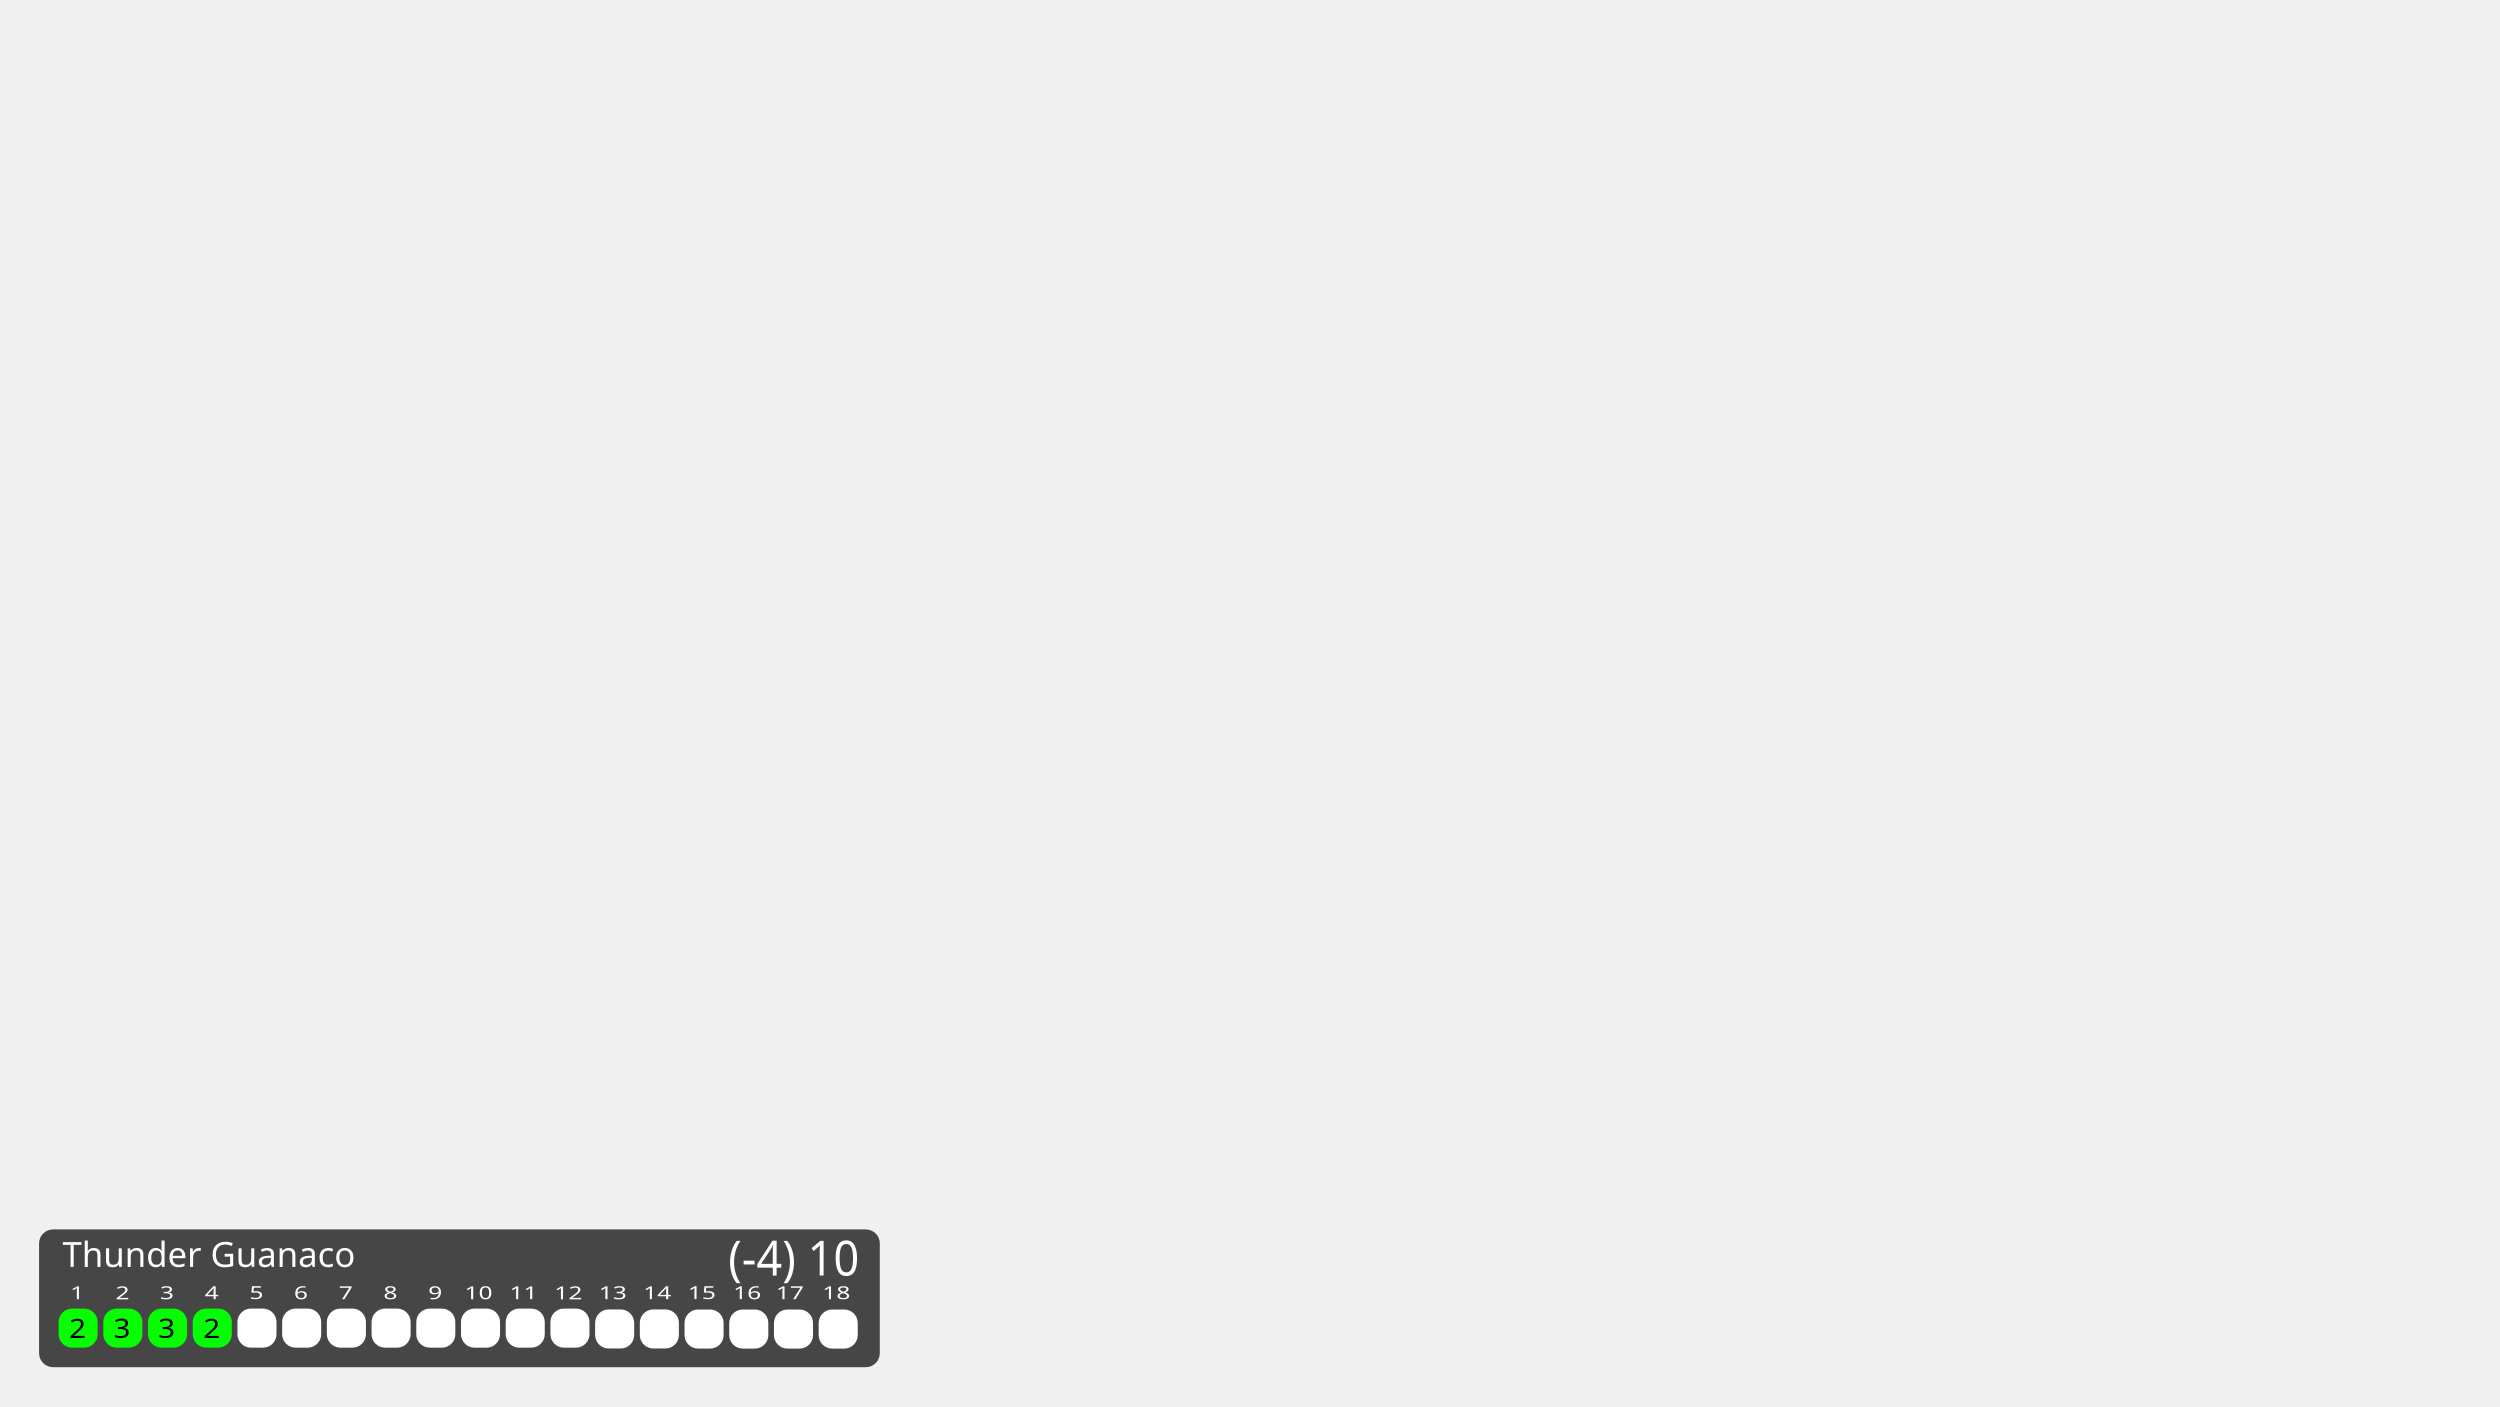
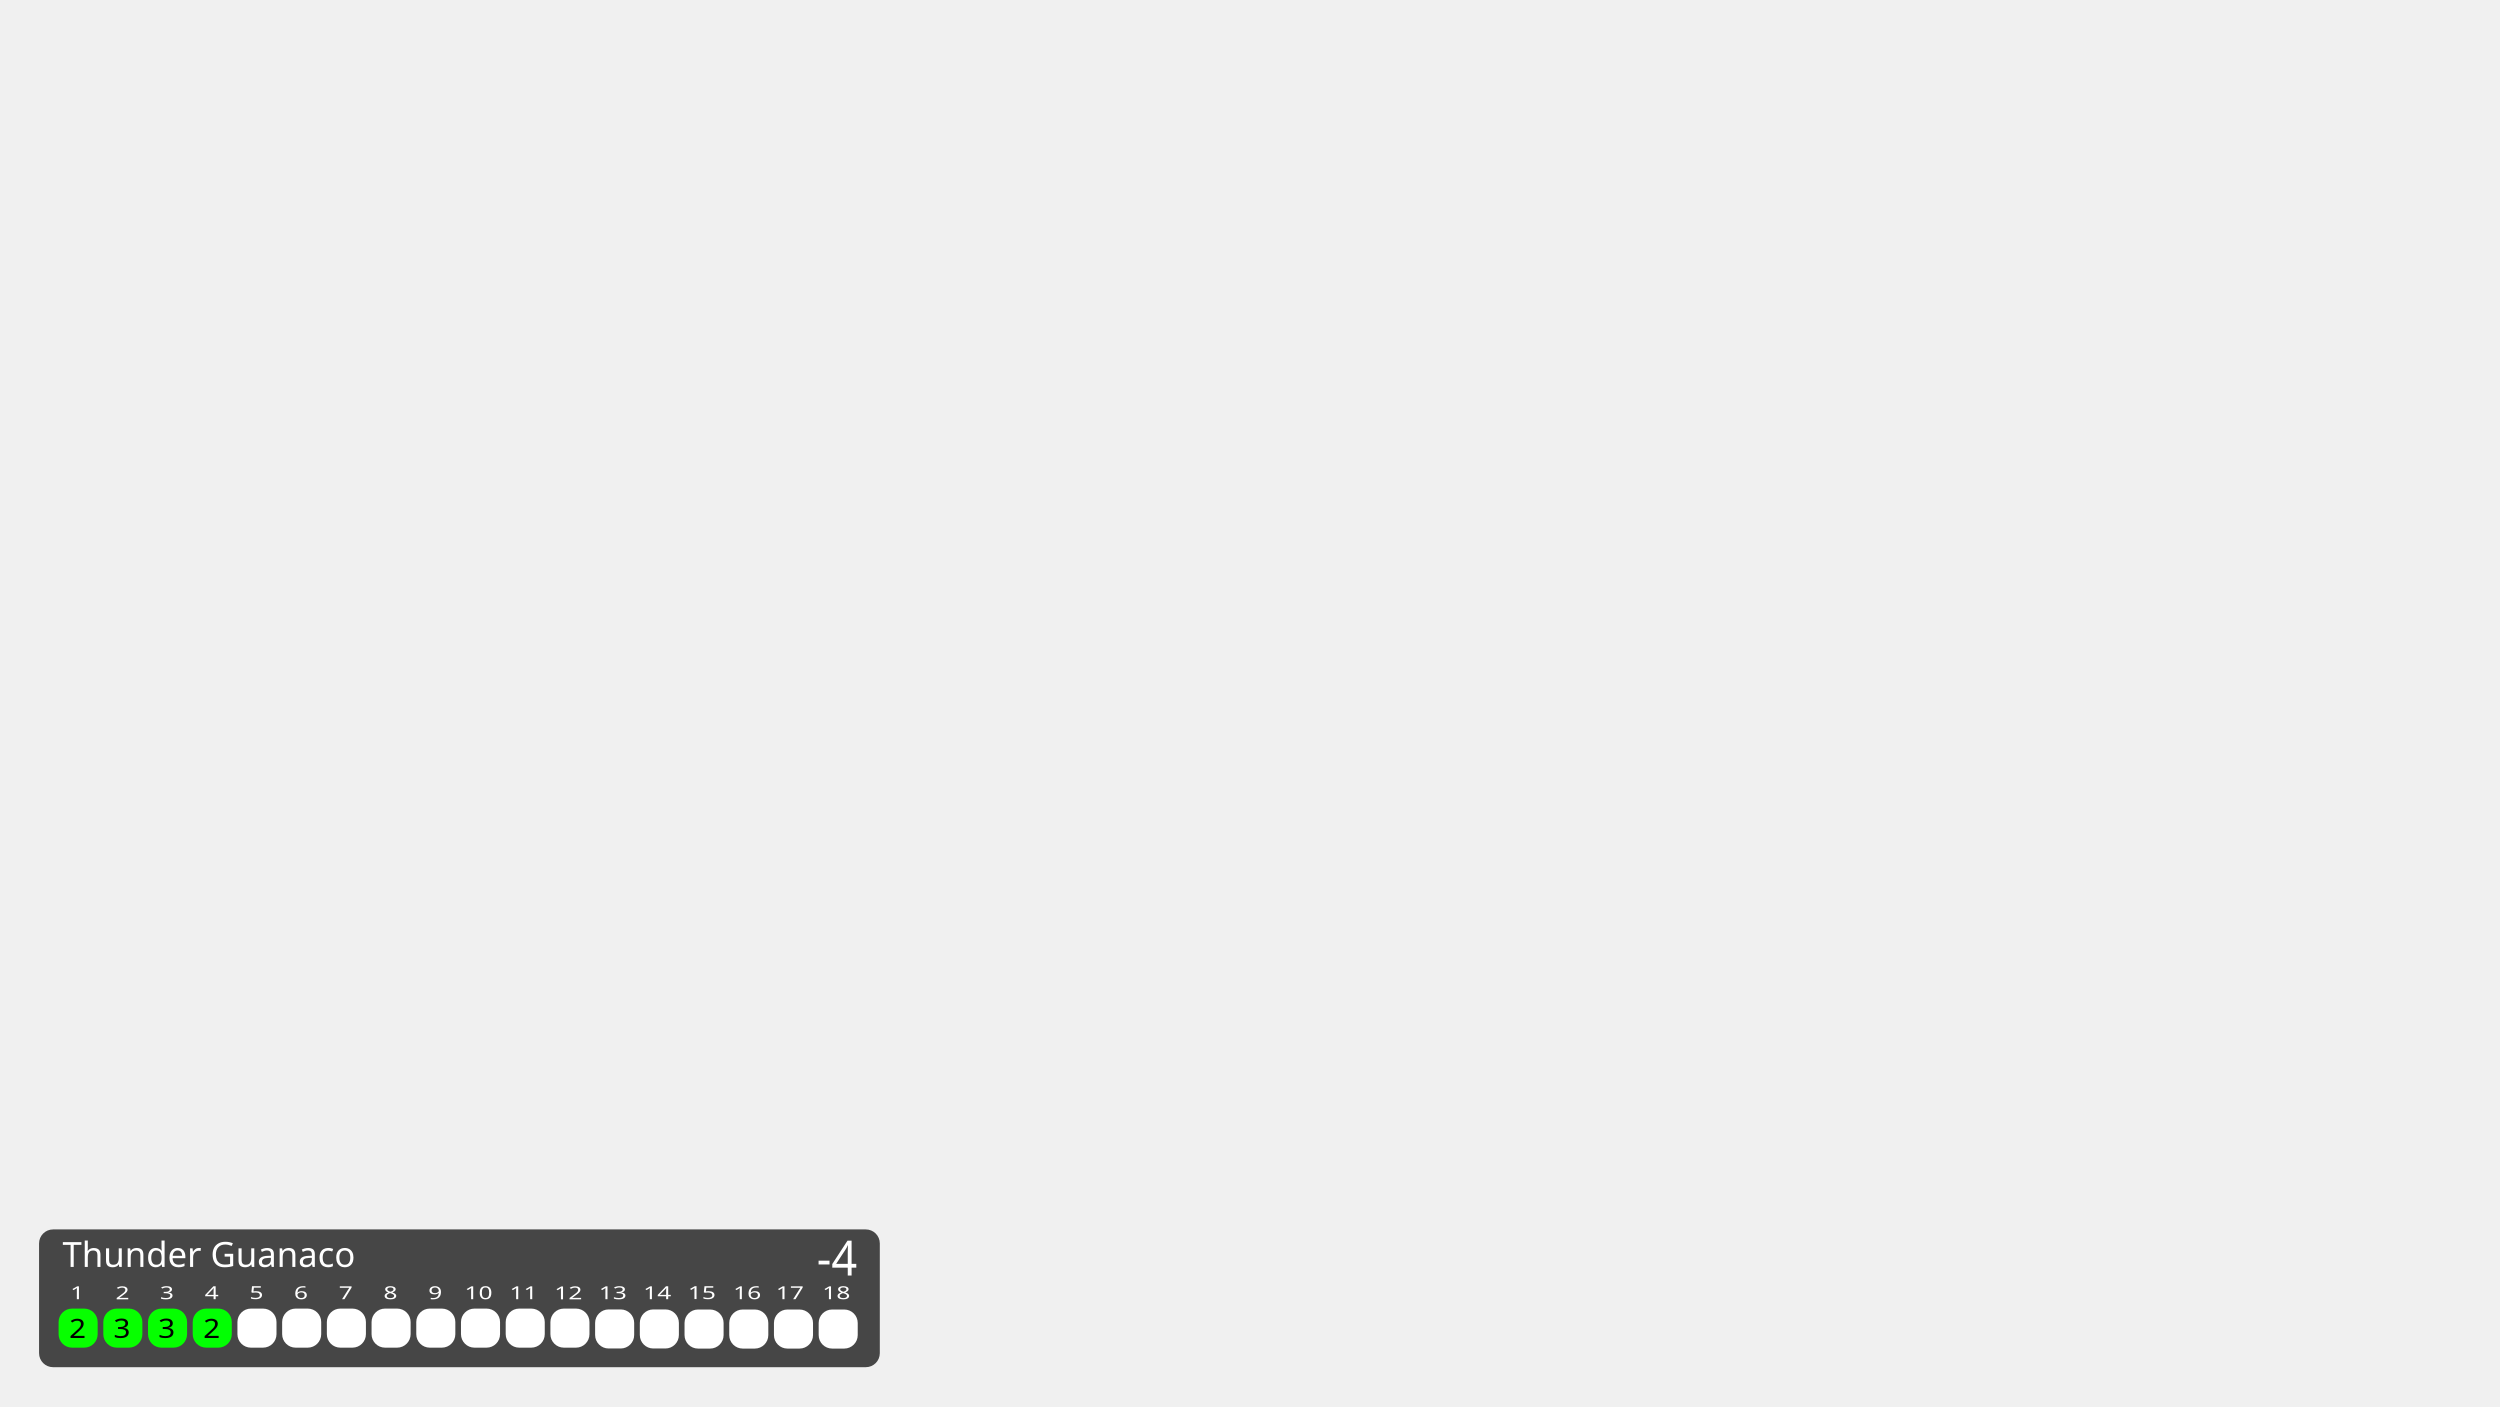
<svg xmlns="http://www.w3.org/2000/svg" width="1920px" height="1080px" viewBox="0 0 1920 1080" version="1.1" id="SVGRoot">
  <defs id="defs815" />
  <g id="layer1">
    <rect style="opacity:1;fill:#000000;fill-opacity:0.71;stroke:none;stroke-width:7.395;stroke-linejoin:bevel;stroke-miterlimit:4;stroke-dasharray:none;stroke-opacity:0.049" id="rect2470" width="645.696" height="105.8" x="30" y="944.2" ry="10.763" />
-     <text xml:space="preserve" style="font-style:normal;font-weight:normal;font-size:35.98px;line-height:1.25;font-family:sans-serif;letter-spacing:0px;word-spacing:0px;fill:#000000;fill-opacity:1;stroke:none;stroke-width:0.899" x="579.478" y="945.486" id="text2486" transform="scale(0.9651485,1.03611)">
-       <tspan id="tspan2484" x="579.478" y="945.486" style="font-style:normal;font-variant:normal;font-weight:normal;font-stretch:normal;font-family:'Noto Sans';-inkscape-font-specification:'Noto Sans';fill:#ffffff;fill-opacity:1;stroke-width:0.899">(-4) 10</tspan>
+     <text xml:space="preserve" style="font-style:normal;font-weight:normal;font-size:35.98px;line-height:1.25;font-family:sans-serif;letter-spacing:0px;word-spacing:0px;fill:#000000;fill-opacity:1;stroke:none;stroke-width:0.899" x="649.933" y="945.486" id="text2486" transform="scale(0.9651485,1.03611)">
+       <tspan id="tspan2484" x="649.933" y="945.486" style="font-style:normal;font-variant:normal;font-weight:normal;font-stretch:normal;font-family:'Noto Sans';-inkscape-font-specification:'Noto Sans';fill:#ffffff;fill-opacity:1;stroke-width:0.899">-4</tspan>
    </text>
    <rect style="opacity:1;fill:#07ff00;fill-opacity:1;stroke:none;stroke-width:1.971;stroke-linejoin:bevel;stroke-miterlimit:4;stroke-dasharray:none;stroke-opacity:0.049" id="rect2492" width="30" height="30" x="45" y="1005" ry="10.357" />
    <rect style="opacity:1;fill:#07ff00;fill-opacity:1;stroke:none;stroke-width:1.971;stroke-linejoin:bevel;stroke-miterlimit:4;stroke-dasharray:none;stroke-opacity:0.049" id="rect2492-3" width="30" height="30" x="79.337" y="1005" ry="10.357" />
    <rect style="opacity:1;fill:#05ff00;fill-opacity:1;stroke:none;stroke-width:1.971;stroke-linejoin:bevel;stroke-miterlimit:4;stroke-dasharray:none;stroke-opacity:0.049" id="rect2492-5" width="30" height="30" x="113.675" y="1005" ry="10.357" />
    <rect style="opacity:1;fill:#02ff03;fill-opacity:1;stroke:none;stroke-width:1.971;stroke-linejoin:bevel;stroke-miterlimit:4;stroke-dasharray:none;stroke-opacity:0.049" id="rect2492-3-3" width="30" height="30" x="148.012" y="1005" ry="10.357" />
    <rect style="opacity:1;fill:#ffffff;fill-opacity:1;stroke:none;stroke-width:1.971;stroke-linejoin:bevel;stroke-miterlimit:4;stroke-dasharray:none;stroke-opacity:0.049" id="rect2492-56" width="30" height="30" x="182.349" y="1005" ry="10.357" />
    <rect style="opacity:1;fill:#ffffff;fill-opacity:1;stroke:none;stroke-width:1.971;stroke-linejoin:bevel;stroke-miterlimit:4;stroke-dasharray:none;stroke-opacity:0.049" id="rect2492-3-2" width="30" height="30" x="216.687" y="1005" ry="10.357" />
    <rect style="opacity:1;fill:#ffffff;fill-opacity:1;stroke:none;stroke-width:1.971;stroke-linejoin:bevel;stroke-miterlimit:4;stroke-dasharray:none;stroke-opacity:0.049" id="rect2492-5-9" width="30" height="30" x="251.024" y="1005" ry="10.357" />
    <rect style="opacity:1;fill:#ffffff;fill-opacity:1;stroke:none;stroke-width:1.971;stroke-linejoin:bevel;stroke-miterlimit:4;stroke-dasharray:none;stroke-opacity:0.049" id="rect2492-3-3-1" width="30" height="30" x="285.361" y="1005" ry="10.357" />
    <rect style="opacity:1;fill:#ffffff;fill-opacity:1;stroke:none;stroke-width:1.971;stroke-linejoin:bevel;stroke-miterlimit:4;stroke-dasharray:none;stroke-opacity:0.049" id="rect2492-2" width="30" height="30" x="319.699" y="1005" ry="10.357" />
    <rect style="opacity:1;fill:#ffffff;fill-opacity:1;stroke:none;stroke-width:1.971;stroke-linejoin:bevel;stroke-miterlimit:4;stroke-dasharray:none;stroke-opacity:0.049" id="rect2492-3-7" width="30" height="30" x="354.036" y="1005" ry="10.357" />
    <rect style="opacity:1;fill:#ffffff;fill-opacity:1;stroke:none;stroke-width:1.971;stroke-linejoin:bevel;stroke-miterlimit:4;stroke-dasharray:none;stroke-opacity:0.049" id="rect2492-5-0" width="30" height="30" x="388.373" y="1005" ry="10.357" />
    <rect style="opacity:1;fill:#ffffff;fill-opacity:1;stroke:none;stroke-width:1.971;stroke-linejoin:bevel;stroke-miterlimit:4;stroke-dasharray:none;stroke-opacity:0.049" id="rect2492-3-3-9" width="30" height="30" x="422.711" y="1005" ry="10.357" />
    <rect style="opacity:1;fill:#ffffff;fill-opacity:1;stroke:none;stroke-width:1.971;stroke-linejoin:bevel;stroke-miterlimit:4;stroke-dasharray:none;stroke-opacity:0.049" id="rect2492-0" width="30" height="30" x="457.048" y="1005.646" ry="10.357" />
    <rect style="opacity:1;fill:#ffffff;fill-opacity:1;stroke:none;stroke-width:1.971;stroke-linejoin:bevel;stroke-miterlimit:4;stroke-dasharray:none;stroke-opacity:0.049" id="rect2492-3-6" width="30" height="30" x="491.385" y="1005.646" ry="10.357" />
    <rect style="opacity:1;fill:#ffffff;fill-opacity:1;stroke:none;stroke-width:1.971;stroke-linejoin:bevel;stroke-miterlimit:4;stroke-dasharray:none;stroke-opacity:0.049" id="rect2492-5-1" width="30" height="30" x="525.723" y="1005.707" ry="10.357" />
    <rect style="opacity:1;fill:#ffffff;fill-opacity:1;stroke:none;stroke-width:1.971;stroke-linejoin:bevel;stroke-miterlimit:4;stroke-dasharray:none;stroke-opacity:0.049" id="rect2492-3-3-5" width="30" height="30" x="560.06" y="1005.707" ry="10.357" />
    <rect style="opacity:1;fill:#ffffff;fill-opacity:1;stroke:none;stroke-width:1.971;stroke-linejoin:bevel;stroke-miterlimit:4;stroke-dasharray:none;stroke-opacity:0.049" id="rect2492-56-5" width="30" height="30" x="594.397" y="1005.707" ry="10.357" />
    <rect style="opacity:1;fill:#ffffff;fill-opacity:1;stroke:none;stroke-width:1.971;stroke-linejoin:bevel;stroke-miterlimit:4;stroke-dasharray:none;stroke-opacity:0.049" id="rect2492-3-2-4" width="30" height="30" x="628.735" y="1005.707" ry="10.357" />
    <text xml:space="preserve" style="font-style:normal;font-weight:normal;font-size:16.124px;line-height:1.25;font-family:sans-serif;letter-spacing:0px;word-spacing:0px;fill:#ffffff;fill-opacity:1;stroke:none;stroke-width:0.403" x="46.208" y="1164.85" id="text848" transform="scale(1.167445,0.8565716)">
      <tspan id="tspan846" x="46.208" y="1164.85" style="fill:#ffffff;fill-opacity:1;stroke-width:0.403">1</tspan>
    </text>
    <text xml:space="preserve" style="font-style:normal;font-weight:normal;font-size:16.124px;line-height:1.25;font-family:sans-serif;letter-spacing:0px;word-spacing:0px;fill:#ffffff;fill-opacity:1;stroke:none;stroke-width:0.403" x="75.978" y="1164.956" id="text848-7" transform="scale(1.167445,0.8565716)">
      <tspan id="tspan846-5" x="75.978" y="1164.956" style="fill:#ffffff;fill-opacity:1;stroke-width:0.403">2</tspan>
    </text>
    <text xml:space="preserve" style="font-style:normal;font-weight:normal;font-size:16.124px;line-height:1.25;font-family:sans-serif;letter-spacing:0px;word-spacing:0px;fill:#ffffff;fill-opacity:1;stroke:none;stroke-width:0.403" x="105.205" y="1164.842" id="text848-7-3" transform="scale(1.167445,0.8565716)">
      <tspan id="tspan846-5-5" x="105.205" y="1164.842" style="fill:#ffffff;fill-opacity:1;stroke-width:0.403">3</tspan>
    </text>
    <text xml:space="preserve" style="font-style:normal;font-weight:normal;font-size:16.124px;line-height:1.25;font-family:sans-serif;letter-spacing:0px;word-spacing:0px;fill:#ffffff;fill-opacity:1;stroke:none;stroke-width:0.403" x="134.644" y="1164.85" id="text848-7-3-6" transform="scale(1.167445,0.8565716)">
      <tspan id="tspan846-5-5-2" x="134.644" y="1164.85" style="fill:#ffffff;fill-opacity:1;stroke-width:0.403">4</tspan>
    </text>
    <text xml:space="preserve" style="font-style:normal;font-weight:normal;font-size:16.124px;line-height:1.25;font-family:sans-serif;letter-spacing:0px;word-spacing:0px;fill:#ffffff;fill-opacity:1;stroke:none;stroke-width:0.403" x="164.08" y="1164.736" id="text848-7-3-6-9" transform="scale(1.167445,0.8565716)">
      <tspan id="tspan846-5-5-2-1" x="164.08" y="1164.736" style="fill:#ffffff;fill-opacity:1;stroke-width:0.403">5</tspan>
    </text>
    <text xml:space="preserve" style="font-style:normal;font-weight:normal;font-size:16.124px;line-height:1.25;font-family:sans-serif;letter-spacing:0px;word-spacing:0px;fill:#ffffff;fill-opacity:1;stroke:none;stroke-width:0.403" x="193.354" y="1164.842" id="text848-7-3-6-9-2" transform="scale(1.167445,0.8565716)">
      <tspan id="tspan846-5-5-2-1-7" x="193.354" y="1164.842" style="fill:#ffffff;fill-opacity:1;stroke-width:0.403">6</tspan>
    </text>
    <text xml:space="preserve" style="font-style:normal;font-weight:normal;font-size:16.124px;line-height:1.25;font-family:sans-serif;letter-spacing:0px;word-spacing:0px;fill:#ffffff;fill-opacity:1;stroke:none;stroke-width:0.403" x="222.848" y="1164.85" id="text848-7-3-6-9-2-0" transform="scale(1.167445,0.8565716)">
      <tspan id="tspan846-5-5-2-1-7-9" x="222.848" y="1164.85" style="fill:#ffffff;fill-opacity:1;stroke-width:0.403">7</tspan>
    </text>
    <text xml:space="preserve" style="font-style:normal;font-weight:normal;font-size:16.124px;line-height:1.25;font-family:sans-serif;letter-spacing:0px;word-spacing:0px;fill:#ffffff;fill-opacity:1;stroke:none;stroke-width:0.403" x="252.236" y="1164.842" id="text848-7-3-6-9-2-0-3" transform="scale(1.167445,0.8565716)">
      <tspan id="tspan846-5-5-2-1-7-9-6" x="252.236" y="1164.842" style="fill:#ffffff;fill-opacity:1;stroke-width:0.403">8</tspan>
    </text>
    <text xml:space="preserve" style="font-style:normal;font-weight:normal;font-size:16.124px;line-height:1.25;font-family:sans-serif;letter-spacing:0px;word-spacing:0px;fill:#ffffff;fill-opacity:1;stroke:none;stroke-width:0.403" x="281.703" y="1164.842" id="text848-7-3-6-9-2-0-3-0" transform="scale(1.167445,0.8565716)">
      <tspan id="tspan846-5-5-2-1-7-9-6-6" x="281.703" y="1164.842" style="fill:#ffffff;fill-opacity:1;stroke-width:0.403">9</tspan>
    </text>
    <text xml:space="preserve" style="font-style:normal;font-weight:normal;font-size:16.124px;line-height:1.25;font-family:sans-serif;letter-spacing:0px;word-spacing:0px;fill:#ffffff;fill-opacity:1;stroke:none;stroke-width:0.403" x="305.573" y="1164.842" id="text848-7-3-6-9-2-0-3-2" transform="scale(1.167445,0.8565716)">
      <tspan id="tspan846-5-5-2-1-7-9-6-61" x="305.573" y="1164.842" style="fill:#ffffff;fill-opacity:1;stroke-width:0.403">10</tspan>
    </text>
    <text xml:space="preserve" style="font-style:normal;font-weight:normal;font-size:16.124px;line-height:1.25;font-family:sans-serif;letter-spacing:0px;word-spacing:0px;fill:#ffffff;fill-opacity:1;stroke:none;stroke-width:0.403" x="335.193" y="1164.85" id="text848-7-3-6-9-2-0-3-2-8" transform="scale(1.167445,0.8565716)">
      <tspan id="tspan846-5-5-2-1-7-9-6-61-7" x="335.193" y="1164.85" style="fill:#ffffff;fill-opacity:1;stroke-width:0.403">11</tspan>
    </text>
    <text xml:space="preserve" style="font-style:normal;font-weight:normal;font-size:16.124px;line-height:1.25;font-family:sans-serif;letter-spacing:0px;word-spacing:0px;fill:#ffffff;fill-opacity:1;stroke:none;stroke-width:0.403" x="364.668" y="1164.956" id="text848-7-3-6-9-2-0-3-2-8-9" transform="scale(1.167445,0.8565716)">
      <tspan id="tspan846-5-5-2-1-7-9-6-61-7-2" x="364.668" y="1164.956" style="fill:#ffffff;fill-opacity:1;stroke-width:0.403">12</tspan>
    </text>
    <text xml:space="preserve" style="font-style:normal;font-weight:normal;font-size:16.124px;line-height:1.25;font-family:sans-serif;letter-spacing:0px;word-spacing:0px;fill:#ffffff;fill-opacity:1;stroke:none;stroke-width:0.403" x="393.918" y="1164.842" id="text848-7-3-6-9-2-0-3-2-8-9-0" transform="scale(1.167445,0.8565716)">
      <tspan id="tspan846-5-5-2-1-7-9-6-61-7-2-2" x="393.918" y="1164.842" style="fill:#ffffff;fill-opacity:1;stroke-width:0.403">13</tspan>
    </text>
    <text xml:space="preserve" style="font-style:normal;font-weight:normal;font-size:16.124px;line-height:1.25;font-family:sans-serif;letter-spacing:0px;word-spacing:0px;fill:#ffffff;fill-opacity:1;stroke:none;stroke-width:0.403" x="423.137" y="1164.85" id="text848-7-3-6-9-2-0-3-2-8-9-0-3" transform="scale(1.167445,0.8565716)">
      <tspan id="tspan846-5-5-2-1-7-9-6-61-7-2-2-7" x="423.137" y="1164.85" style="fill:#ffffff;fill-opacity:1;stroke-width:0.403">14</tspan>
    </text>
    <text xml:space="preserve" style="font-style:normal;font-weight:normal;font-size:16.124px;line-height:1.25;font-family:sans-serif;letter-spacing:0px;word-spacing:0px;fill:#ffffff;fill-opacity:1;stroke:none;stroke-width:0.403" x="452.496" y="1164.736" id="text848-7-3-6-9-2-0-3-2-8-9-0-3-5" transform="scale(1.167445,0.8565716)">
      <tspan id="tspan846-5-5-2-1-7-9-6-61-7-2-2-7-9" x="452.496" y="1164.736" style="fill:#ffffff;fill-opacity:1;stroke-width:0.403">15</tspan>
    </text>
    <text xml:space="preserve" style="font-style:normal;font-weight:normal;font-size:16.124px;line-height:1.25;font-family:sans-serif;letter-spacing:0px;word-spacing:0px;fill:#ffffff;fill-opacity:1;stroke:none;stroke-width:0.403" x="482.3" y="1164.842" id="text848-7-3-6-9-2-0-3-2-8-9-0-3-5-2" transform="scale(1.167445,0.8565716)">
      <tspan id="tspan846-5-5-2-1-7-9-6-61-7-2-2-7-9-2" x="482.3" y="1164.842" style="fill:#ffffff;fill-opacity:1;stroke-width:0.403">16</tspan>
    </text>
    <text xml:space="preserve" style="font-style:normal;font-weight:normal;font-size:16.124px;line-height:1.25;font-family:sans-serif;letter-spacing:0px;word-spacing:0px;fill:#ffffff;fill-opacity:1;stroke:none;stroke-width:0.403" x="510.37" y="1164.85" id="text848-7-3-6-9-2-0-3-2-8-9-0-3-5-2-8" transform="scale(1.167445,0.8565716)">
      <tspan id="tspan846-5-5-2-1-7-9-6-61-7-2-2-7-9-2-9" x="510.37" y="1164.85" style="fill:#ffffff;fill-opacity:1;stroke-width:0.403">17</tspan>
    </text>
    <text xml:space="preserve" style="font-style:normal;font-weight:normal;font-size:16.124px;line-height:1.25;font-family:sans-serif;letter-spacing:0px;word-spacing:0px;fill:#ffffff;fill-opacity:1;stroke:none;stroke-width:0.403" x="540.959" y="1164.842" id="text848-7-3-6-9-2-0-3-2-8-9-0-3-5-2-8-7" transform="scale(1.167445,0.8565716)">
      <tspan id="tspan846-5-5-2-1-7-9-6-61-7-2-2-7-9-2-9-3" x="540.959" y="1164.842" style="fill:#ffffff;fill-opacity:1;stroke-width:0.403">18</tspan>
    </text>
    <text xml:space="preserve" style="font-style:normal;font-weight:normal;font-size:40px;line-height:1.25;font-family:sans-serif;letter-spacing:0px;word-spacing:0px;fill:#000000;fill-opacity:1;stroke:none" x="48" y="973" id="text871">
      <tspan id="tspan869" x="48" y="973" style="font-size:26.667px;line-height:1.25;fill:#ffffff">Thunder Guanaco</tspan>
    </text>
    <text xml:space="preserve" style="font-style:normal;font-weight:normal;font-size:21.561px;line-height:1.25;font-family:sans-serif;letter-spacing:0px;word-spacing:0px;fill:#000000;fill-opacity:1;stroke:none;stroke-width:0.539" x="50.376" y="1082.713" id="text1166" transform="scale(1.05364,0.9490912)">
      <tspan id="tspan1164" x="50.376" y="1082.713" style="stroke-width:0.539">2</tspan>
    </text>
    <text xml:space="preserve" style="font-style:normal;font-weight:normal;font-size:21.561px;line-height:1.25;font-family:sans-serif;letter-spacing:0px;word-spacing:0px;fill:#000000;fill-opacity:1;stroke:none;stroke-width:0.539" x="82.718" y="1082.561" id="text1166-3" transform="scale(1.05364,0.9490912)">
      <tspan id="tspan1164-6" x="82.718" y="1082.561" style="stroke-width:0.539">3</tspan>
    </text>
    <text xml:space="preserve" style="font-style:normal;font-weight:normal;font-size:21.561px;line-height:1.25;font-family:sans-serif;letter-spacing:0px;word-spacing:0px;fill:#000000;fill-opacity:1;stroke:none;stroke-width:0.539" x="115.307" y="1082.561" id="text1166-3-7" transform="scale(1.05364,0.9490912)">
      <tspan id="tspan1164-6-5" x="115.307" y="1082.561" style="stroke-width:0.539">3</tspan>
    </text>
    <text xml:space="preserve" style="font-style:normal;font-weight:normal;font-size:21.561px;line-height:1.25;font-family:sans-serif;letter-spacing:0px;word-spacing:0px;fill:#000000;fill-opacity:1;stroke:none;stroke-width:0.539" x="148.144" y="1082.713" id="text1166-9" transform="scale(1.05364,0.9490912)">
      <tspan id="tspan1164-1" x="148.144" y="1082.713" style="stroke-width:0.539">2</tspan>
    </text>
  </g>
</svg>
